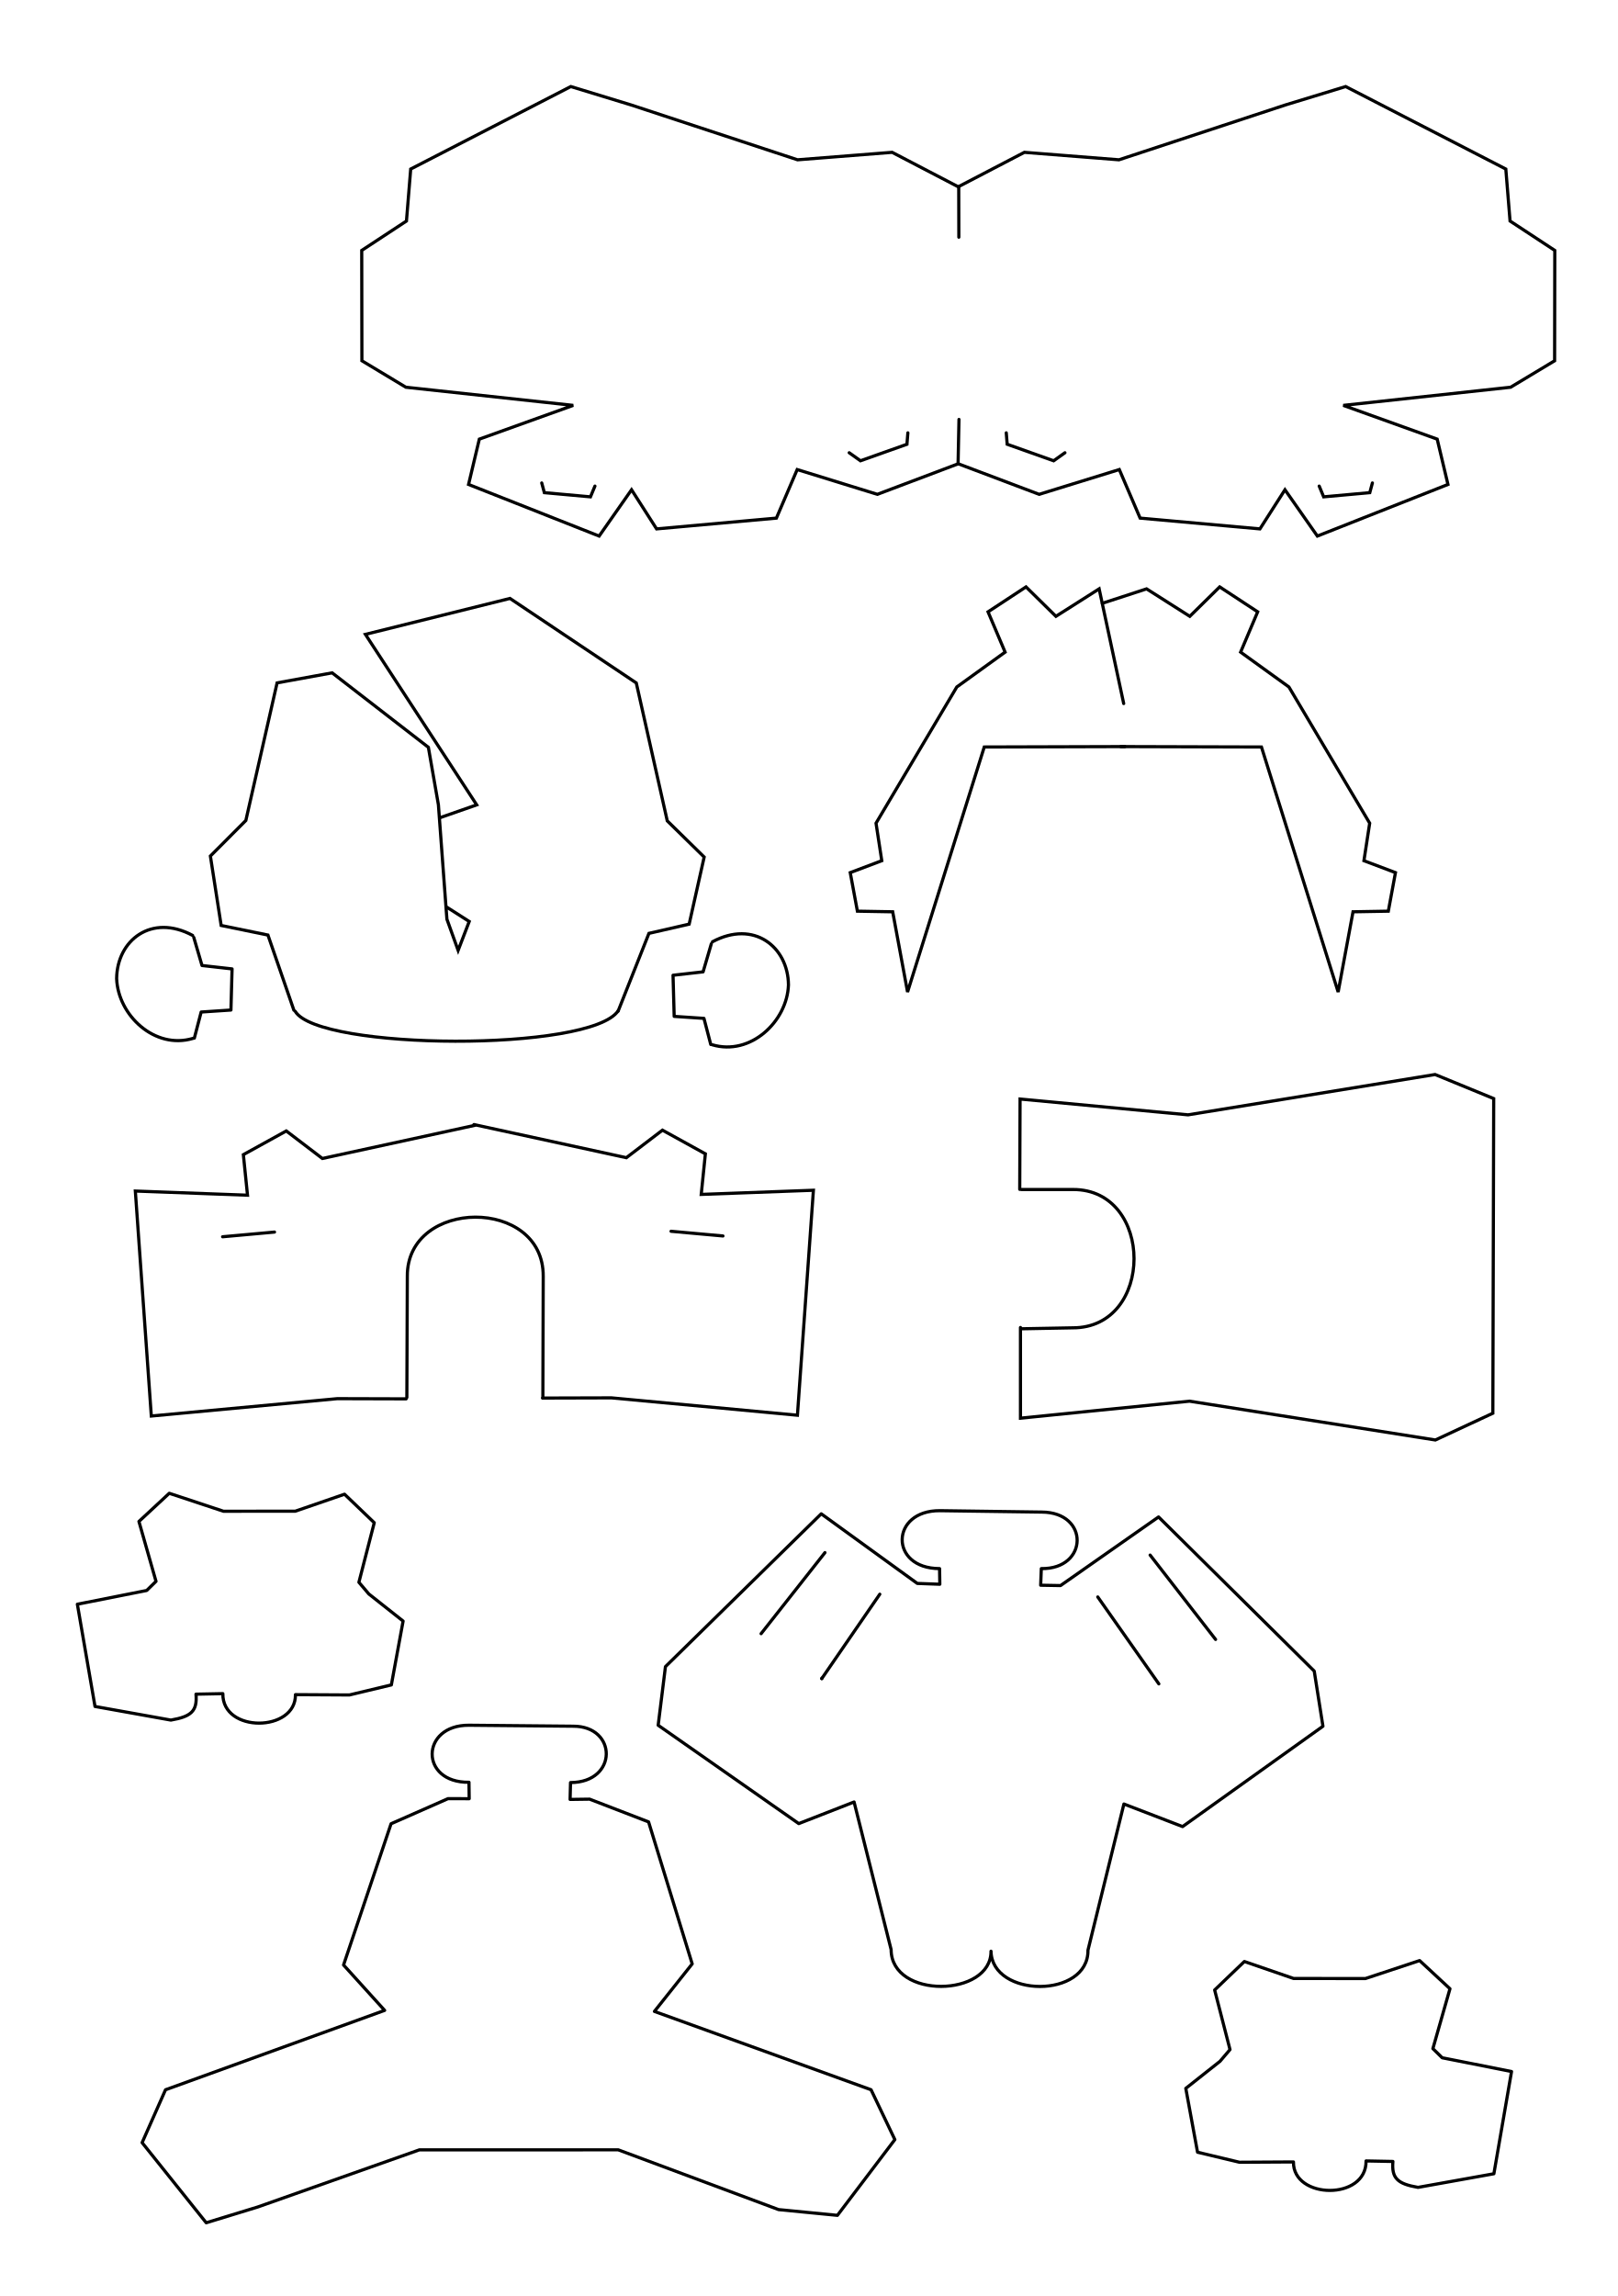
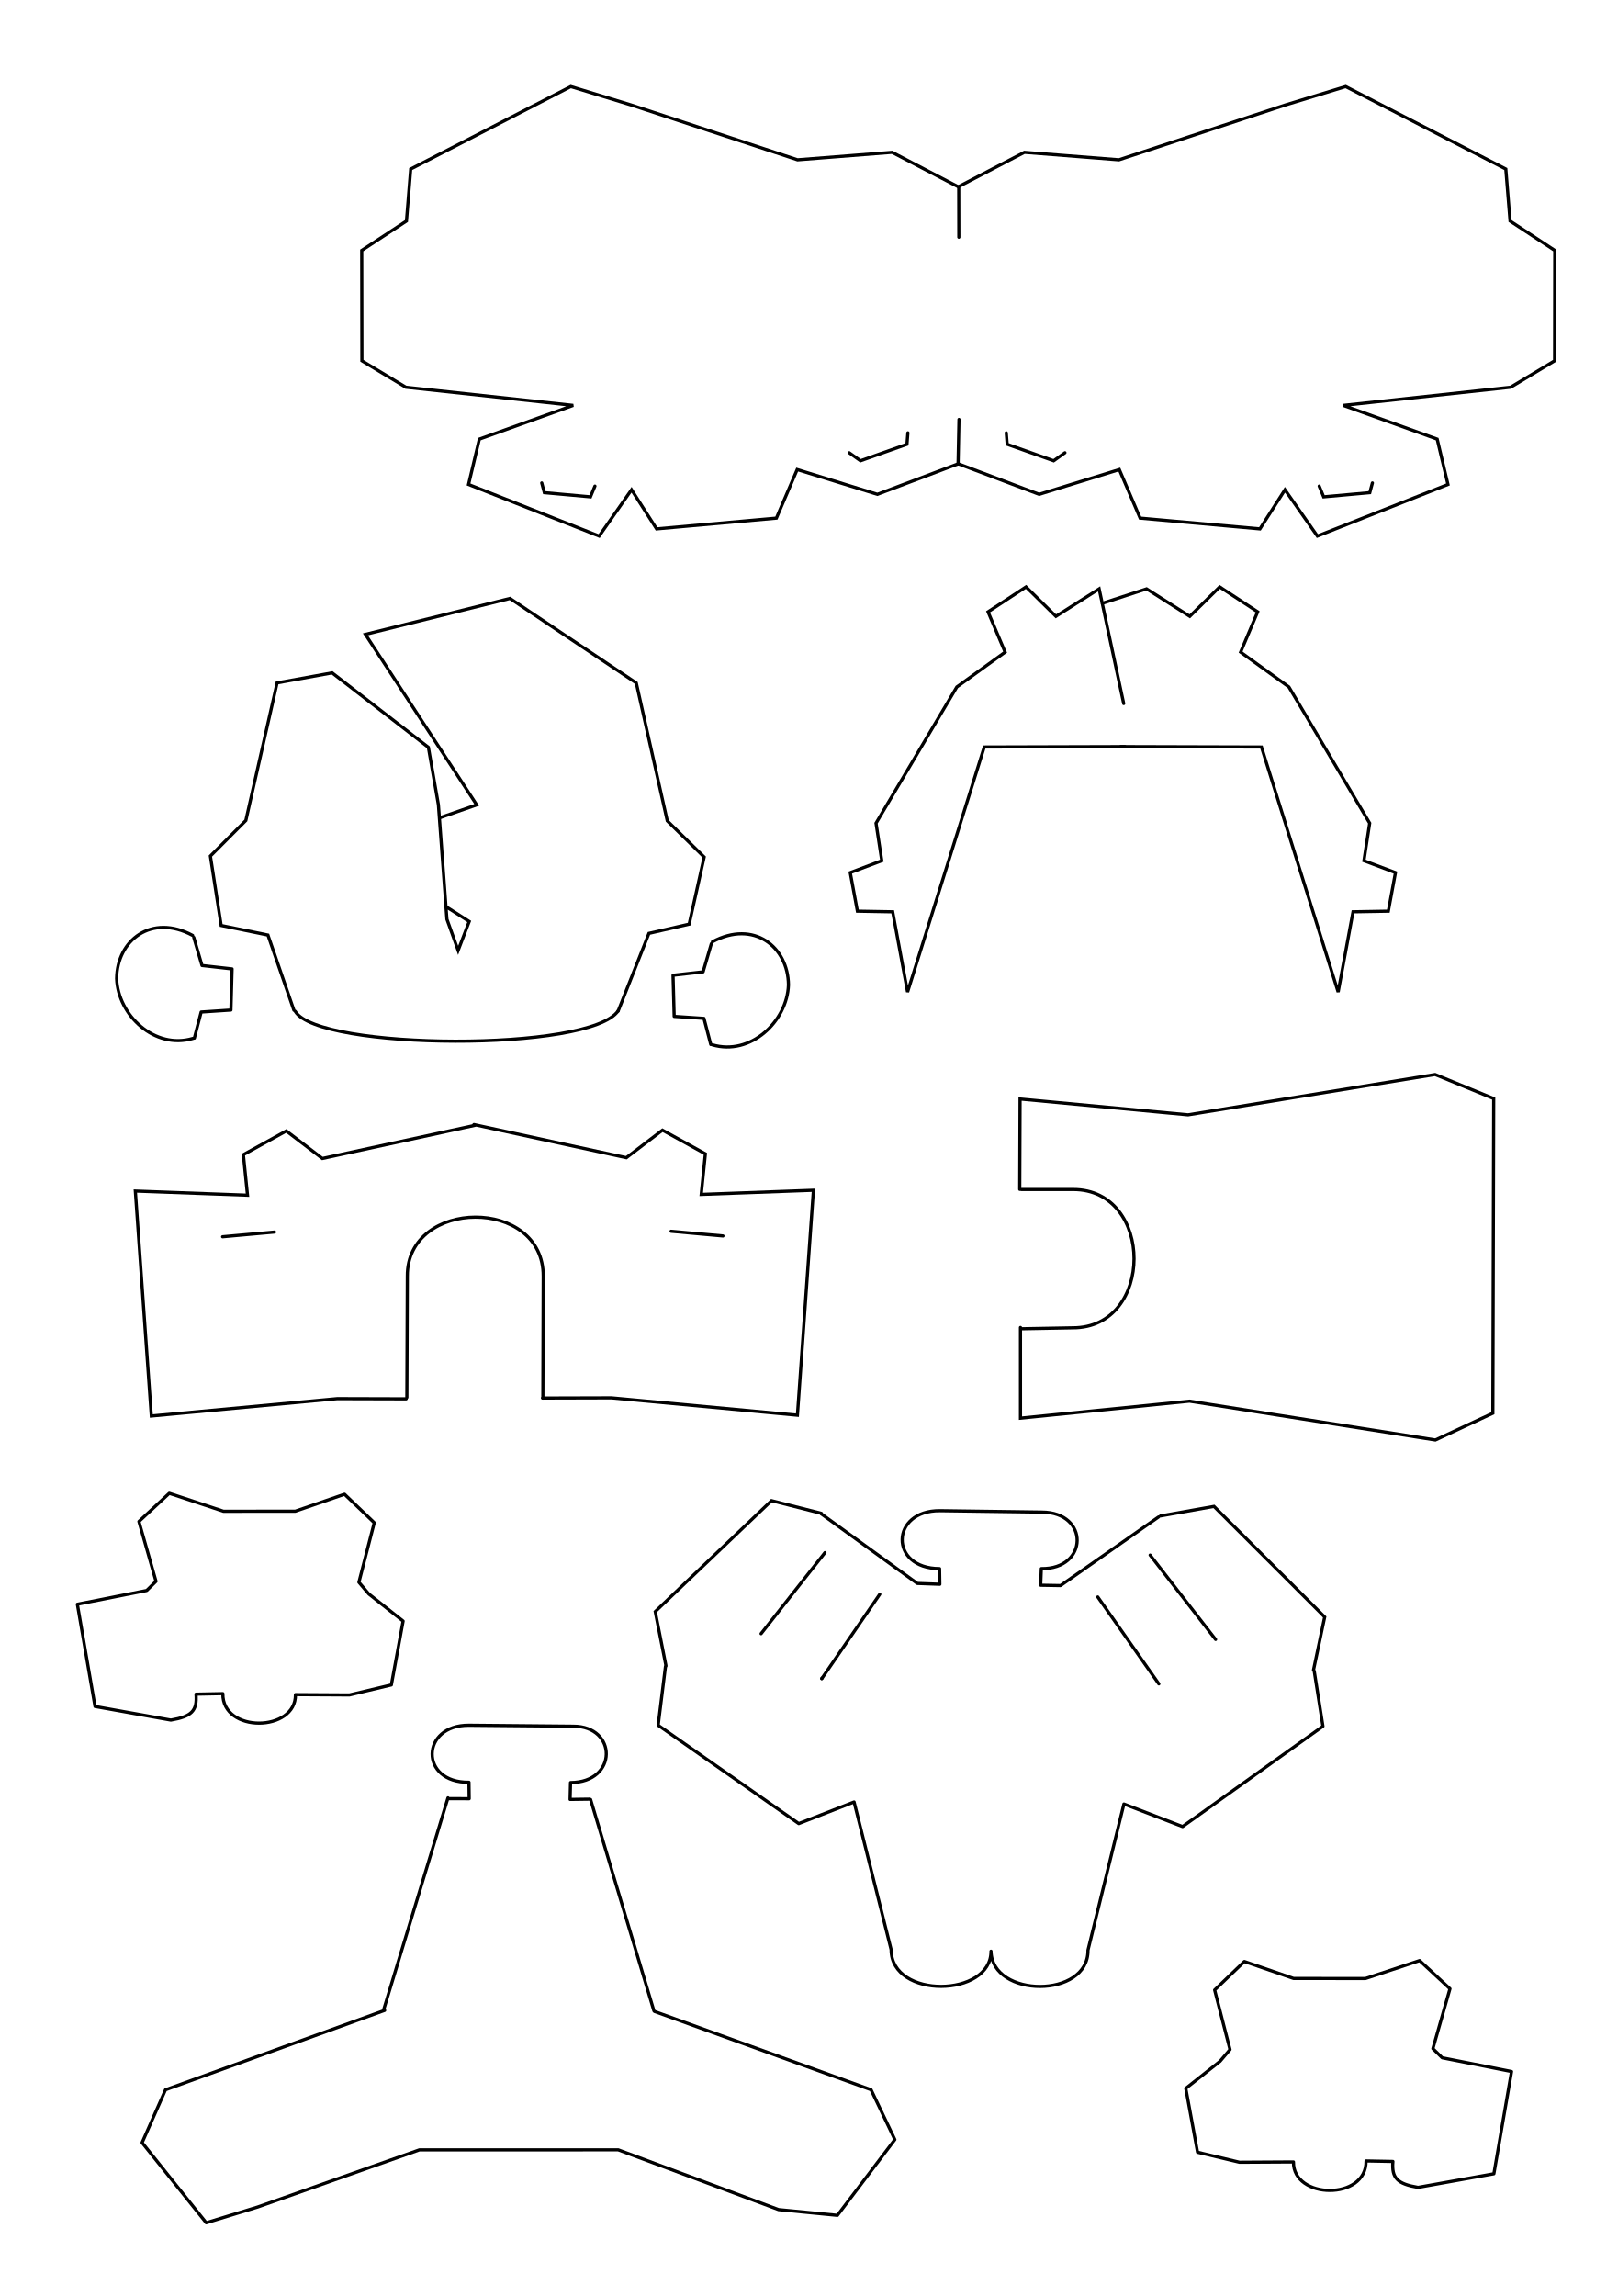
<svg xmlns="http://www.w3.org/2000/svg" width="489.36" height="694.56" viewBox="0.00 0.00 2039.00 2894.00">
  <g stroke-linecap="round" id="line">
    <path d="M1206.98,584.95 L1106.02,623.08 L1004.97,591.85 L978.74,653.06 L827.70,666.64 L796.15,617.32 L755.29,675.69 L590.67,610.63 L604.25,553.50 L722.60,510.96 L511.65,488.08 L456.22,454.73 L456.00,315.66 L512.39,278.59 L517.74,213.06 L719.60,109.08 L795.65,132.31 L1005.41,201.42 L1124.64,192.00 L1207.28,235.07" fill="none" stroke="rgb(0, 0, 0)" stroke-width="4.00" stroke-opacity="1.00" stroke-linejoin="miter" />
    <path d="M1209.02,584.95 L1309.98,623.08 L1411.03,591.85 L1437.26,653.06 L1588.30,666.64 L1619.85,617.32 L1660.71,675.69 L1825.33,610.63 L1811.75,553.50 L1693.40,510.96 L1904.35,488.08 L1959.78,454.73 L1960.00,315.66 L1903.61,278.59 L1898.26,213.06 L1696.40,109.08 L1620.35,132.31 L1410.59,201.42 L1291.36,192.00 L1208.72,235.07" fill="none" stroke="rgb(0, 0, 0)" stroke-width="4.00" stroke-opacity="1.00" stroke-linejoin="miter" />
    <path d="M1208.60,236.20 L1208.74,298.97" fill="none" stroke="rgb(0, 0, 0)" stroke-width="4.00" stroke-opacity="1.00" stroke-linejoin="miter" />
    <path d="M1208.91,528.68 L1207.77,584.75" fill="none" stroke="rgb(0, 0, 0)" stroke-width="4.00" stroke-opacity="1.00" stroke-linejoin="miter" />
    <path d="M682.92,608.75 L686.22,620.97 L744.36,626.25 L749.98,612.71" fill="none" stroke="rgb(0, 0, 0)" stroke-width="4.00" stroke-opacity="1.00" stroke-linejoin="miter" />
    <path d="M1070.53,570.67 L1084.74,580.79 L1143.32,559.97 L1144.48,545.57" fill="none" stroke="rgb(0, 0, 0)" stroke-width="4.00" stroke-opacity="1.00" stroke-linejoin="miter" />
    <path d="M1730.08,608.75 L1726.78,620.97 L1668.64,626.25 L1663.02,612.71" fill="none" stroke="rgb(0, 0, 0)" stroke-width="4.00" stroke-opacity="1.00" stroke-linejoin="miter" />
    <path d="M1342.47,570.67 L1328.26,580.79 L1269.68,559.97 L1268.52,545.57" fill="none" stroke="rgb(0, 0, 0)" stroke-width="4.00" stroke-opacity="1.00" stroke-linejoin="miter" />
    <path d="M845.94,1551.96 L911.38,1557.88" fill="none" stroke="rgb(0, 0, 0)" stroke-width="4.00" stroke-opacity="1.00" stroke-linejoin="round" />
    <path d="M597.44,1417.43 L789.59,1459.22 L835.11,1424.52 L889.21,1454.37 L883.99,1505.49 L1025.40,1500.26 L1005.25,1783.83 L770.82,1761.94 L684.00,1762.19" fill="none" stroke="rgb(0, 0, 0)" stroke-width="4.00" stroke-opacity="1.00" stroke-linejoin="miter" />
    <path d="M598.56,1418.43 L406.41,1460.22 L360.89,1425.52 L306.79,1455.37 L312.01,1506.49 L170.60,1501.26 L190.75,1784.83 L425.18,1762.94 L512.00,1763.19" fill="none" stroke="rgb(0, 0, 0)" stroke-width="4.00" stroke-opacity="1.00" stroke-linejoin="miter" />
    <path d="M512.89,1761.47 C512.89,1761.47 513.48,1608.46 513.48,1608.46 C513.08,1510.02 685.47,1508.67 684.80,1608.78 C684.80,1608.78 684.35,1762.25 684.35,1762.25" fill="none" stroke="rgb(0, 0, 0)" stroke-width="4.00" stroke-opacity="1.00" stroke-linejoin="round" />
    <path d="M346.06,1552.96 L280.62,1558.88" fill="none" stroke="rgb(0, 0, 0)" stroke-width="4.00" stroke-opacity="1.00" stroke-linejoin="round" />
    <path d="M1418.13,941.03 L1240.78,941.55 L1144.09,1250.39 L1125.35,1149.27 L1080.85,1148.49 L1071.84,1099.89 L1111.59,1084.88 L1104.34,1037.59 L1206.17,865.90 L1267.05,821.98 L1245.55,771.20 L1293.43,739.76 L1331.12,776.86 L1385.60,742.24 L1416.56,886.78" fill="none" stroke="rgb(0, 0, 0)" stroke-width="4.00" stroke-opacity="1.00" stroke-linejoin="miter" />
    <path d="M1412.87,941.03 L1590.22,941.55 L1686.91,1250.39 L1705.65,1149.27 L1750.15,1148.49 L1759.16,1099.89 L1719.41,1084.88 L1726.66,1037.59 L1624.83,865.90 L1563.95,821.98 L1585.45,771.20 L1537.57,739.76 L1499.88,776.86 L1445.40,742.24 L1389.61,760.44" fill="none" stroke="rgb(0, 0, 0)" stroke-width="4.00" stroke-opacity="1.00" stroke-linejoin="miter" />
    <path d="M1285.51,1499.13 L1285.92,1385.27 L1497.69,1405.20 L1809.11,1354.37 L1883.00,1384.71 L1881.92,1781.30 L1809.46,1815.03 L1499.51,1766.12 L1286.44,1787.54 L1286.43,1673.24" fill="none" stroke="rgb(0, 0, 0)" stroke-width="4.00" stroke-opacity="1.00" stroke-linejoin="miter" />
    <path d="M1287.63,1499.32 C1287.63,1499.32 1352.66,1499.32 1352.66,1499.32 C1455.16,1499.04 1455.51,1674.17 1352.05,1673.67 C1352.05,1673.67 1287.01,1674.88 1287.01,1674.88" fill="none" stroke="rgb(0, 0, 0)" stroke-width="4.00" stroke-opacity="1.00" stroke-linejoin="round" />
    <path d="M281.70,1904.86 C281.70,1904.86 213.39,1882.22 213.39,1882.22 C213.39,1882.22 175.14,1917.74 175.14,1917.74 C175.14,1917.74 196.67,1993.20 196.67,1993.20 C196.67,1993.20 184.93,2004.72 184.93,2004.72 C184.93,2004.72 97.52,2022.05 97.52,2022.05 C97.52,2022.05 119.77,2150.92 119.77,2150.92 C119.77,2150.92 215.41,2168.09 215.41,2168.09 C241.30,2163.67 248.85,2156.57 247.08,2135.42 C247.08,2135.42 280.92,2134.76 280.92,2134.76 C280.19,2184.87 373.15,2183.33 372.44,2136.02 C372.44,2136.02 440.47,2136.42 440.47,2136.42 C440.47,2136.42 493.35,2123.77 493.35,2123.77 C493.35,2123.77 508.16,2043.30 508.16,2043.30 C508.16,2043.30 465.01,2009.17 465.01,2009.17 C465.01,2009.17 452.43,1994.39 452.43,1994.39 C452.43,1994.39 471.79,1919.30 471.79,1919.30 C471.79,1919.30 434.32,1883.39 434.32,1883.39 C434.32,1883.39 372.26,1904.78 372.26,1904.78 C372.26,1904.78 281.70,1904.86 281.70,1904.86 Z" fill="none" stroke="rgb(0, 0, 0)" stroke-width="4.00" stroke-opacity="1.00" stroke-linejoin="round" />
    <path d="M1721.30,2493.86 C1721.30,2493.86 1789.61,2471.22 1789.61,2471.22 C1789.61,2471.22 1827.86,2506.74 1827.86,2506.74 C1827.86,2506.74 1806.33,2582.20 1806.33,2582.20 C1806.33,2582.20 1818.07,2593.72 1818.07,2593.72 C1818.07,2593.72 1905.48,2611.05 1905.48,2611.05 C1905.48,2611.05 1883.23,2739.92 1883.23,2739.92 C1883.23,2739.92 1787.59,2757.09 1787.59,2757.09 C1761.70,2752.67 1754.15,2745.57 1755.92,2724.42 C1755.92,2724.42 1722.08,2723.76 1722.08,2723.76 C1722.81,2773.87 1629.85,2772.33 1630.56,2725.02 C1630.56,2725.02 1562.53,2725.42 1562.53,2725.42 C1562.53,2725.42 1509.65,2712.77 1509.65,2712.77 C1509.65,2712.77 1494.84,2632.30 1494.84,2632.30 C1494.84,2632.30 1537.99,2598.17 1537.99,2598.17 C1537.99,2598.17 1550.57,2583.39 1550.57,2583.39 C1550.57,2583.39 1531.21,2508.30 1531.21,2508.30 C1531.21,2508.30 1568.68,2472.39 1568.68,2472.39 C1568.68,2472.39 1630.74,2493.78 1630.74,2493.78 C1630.74,2493.78 1721.30,2493.86 1721.30,2493.86 Z" fill="none" stroke="rgb(0, 0, 0)" stroke-width="4.00" stroke-opacity="1.00" stroke-linejoin="round" />
-     <path d="M591.21,2246.48 C591.21,2246.48 591.46,2267.18 591.46,2267.18 C591.46,2267.18 564.79,2267.10 564.79,2267.10 C564.79,2267.10 492.99,2298.75 492.99,2298.75 C492.99,2298.75 433.09,2476.78 433.09,2476.78 C433.09,2476.78 484.89,2533.99 484.89,2533.99 C484.89,2533.99 208.64,2634.07 208.64,2634.07 C208.64,2634.07 179.15,2700.70 179.15,2700.70 C179.15,2700.70 259.96,2801.70 259.96,2801.70 C259.96,2801.70 324.95,2781.80 324.95,2781.80 C324.95,2781.80 528.70,2709.78 528.70,2709.78 C528.70,2709.78 779.35,2709.75 779.35,2709.75 C779.35,2709.75 981.51,2785.09 981.51,2785.09 C981.51,2785.09 1055.66,2792.34 1055.66,2792.34 C1055.66,2792.34 1128.07,2696.85 1128.07,2696.85 C1128.07,2696.85 1098.08,2634.03 1098.08,2634.03 C1098.08,2634.03 824.97,2535.30 824.97,2535.30 C824.97,2535.30 872.59,2475.38 872.59,2475.38 C872.59,2475.38 817.61,2296.41 817.61,2296.41 C817.61,2296.41 743.27,2267.75 743.27,2267.75 C743.27,2267.75 718.68,2268.09 718.68,2268.09 C718.68,2268.09 719.22,2246.85 719.22,2246.85 C779.11,2246.59 778.39,2175.61 722.51,2175.80 C722.51,2175.80 591.20,2174.58 591.20,2174.58 C530.04,2174.18 528.59,2247.22 591.21,2246.48 Z" fill="none" stroke="rgb(0, 0, 0)" stroke-width="4.00" stroke-opacity="1.00" stroke-linejoin="round" />
+     <path d="M591.21,2246.48 C591.21,2246.48 591.46,2267.18 591.46,2267.18 C591.46,2267.18 564.79,2267.10 564.79,2267.10 C564.79,2267.10 564.72,2266.12 564.72,2266.12 C564.72,2266.12 483.74,2532.87 483.74,2532.87 C483.74,2532.87 484.89,2533.99 484.89,2533.99 C484.89,2533.99 208.64,2634.07 208.64,2634.07 C208.64,2634.07 179.15,2700.70 179.15,2700.70 C179.15,2700.70 259.96,2801.70 259.96,2801.70 C259.96,2801.70 324.95,2781.80 324.95,2781.80 C324.95,2781.80 528.70,2709.78 528.70,2709.78 C528.70,2709.78 779.35,2709.75 779.35,2709.75 C779.35,2709.75 981.51,2785.09 981.51,2785.09 C981.51,2785.09 1055.66,2792.34 1055.66,2792.34 C1055.66,2792.34 1128.07,2696.85 1128.07,2696.85 C1128.07,2696.85 1098.08,2634.03 1098.08,2634.03 C1098.08,2634.03 824.97,2535.30 824.97,2535.30 C824.97,2535.30 824.32,2534.53 824.32,2534.53 C824.32,2534.53 744.52,2268.20 744.52,2268.20 C744.52,2268.20 743.27,2267.75 743.27,2267.75 C743.27,2267.75 718.68,2268.09 718.68,2268.09 C718.68,2268.09 719.22,2246.85 719.22,2246.85 C779.11,2246.59 778.39,2175.61 722.51,2175.80 C722.51,2175.80 591.20,2174.58 591.20,2174.58 C530.04,2174.18 528.59,2247.22 591.21,2246.48 Z" fill="none" stroke="rgb(0, 0, 0)" stroke-width="4.00" stroke-opacity="1.00" stroke-linejoin="round" />
    <path d="M1039.94,1956.99 L959.46,2059.16" fill="none" stroke="rgb(0, 0, 0)" stroke-width="4.00" stroke-opacity="1.00" stroke-linejoin="round" />
    <path d="M1109.09,2009.42 L1035.89,2115.86" fill="none" stroke="rgb(0, 0, 0)" stroke-width="4.00" stroke-opacity="1.00" stroke-linejoin="round" />
    <path d="M1035.97,2115.65 L1036.13,2115.21" fill="none" stroke="rgb(0, 0, 0)" stroke-width="4.00" stroke-opacity="1.00" stroke-linejoin="round" />
    <path d="M1383.87,2012.89 L1460.85,2122.45" fill="none" stroke="rgb(0, 0, 0)" stroke-width="4.00" stroke-opacity="1.00" stroke-linejoin="round" />
    <path d="M1449.88,1960.11 L1532.39,2066.44" fill="none" stroke="rgb(0, 0, 0)" stroke-width="4.00" stroke-opacity="1.00" stroke-linejoin="round" />
-     <path d="M1184.76,1996.87 C1184.76,1996.87 1156.35,1995.83 1156.35,1995.83 C1156.35,1995.83 1035.28,1908.09 1035.28,1908.09 C1035.28,1908.09 838.88,2100.71 838.88,2100.71 C838.88,2100.71 829.71,2174.61 829.71,2174.61 C829.71,2174.61 1006.93,2298.55 1006.93,2298.55 C1006.93,2298.55 1076.67,2271.32 1076.67,2271.32 C1076.67,2271.32 1123.37,2457.38 1123.37,2457.38 C1123.58,2520.26 1249.72,2517.47 1249.28,2459.42 C1250.57,2518.48 1372.27,2519.23 1371.51,2458.15 C1371.51,2458.15 1416.83,2273.87 1416.83,2273.87 C1416.83,2273.87 1490.81,2302.33 1490.81,2302.33 C1490.81,2302.33 1667.73,2175.86 1667.73,2175.86 C1667.73,2175.86 1656.75,2106.33 1656.75,2106.33 C1656.75,2106.33 1460.51,1912.05 1460.51,1912.05 C1460.51,1912.05 1336.93,1998.54 1336.93,1998.54 C1336.93,1998.54 1311.90,1998.10 1311.90,1998.10 C1311.90,1998.10 1312.70,1977.15 1312.70,1977.15 C1372.05,1978.06 1373.65,1906.09 1313.21,1905.90 C1313.21,1905.90 1185.00,1904.14 1185.00,1904.14 C1122.30,1903.62 1120.71,1976.99 1184.45,1977.15 C1184.45,1977.15 1184.76,1996.87 1184.76,1996.87 Z" fill="none" stroke="rgb(0, 0, 0)" stroke-width="4.00" stroke-opacity="1.00" stroke-linejoin="round" />
+     <path d="M839.39,2100.21 C839.05,2100.55 838.88,2100.71 838.88,2100.71 C838.88,2100.71 829.71,2174.61 829.71,2174.61 C829.71,2174.61 1006.93,2298.55 1006.93,2298.55 C1006.93,2298.55 1076.67,2271.32 1076.67,2271.32 C1076.67,2271.32 1123.37,2457.38 1123.37,2457.38 C1123.58,2520.26 1249.72,2517.47 1249.28,2459.42 C1250.57,2518.48 1372.27,2519.23 1371.51,2458.15 C1371.51,2458.15 1416.83,2273.87 1416.83,2273.87 C1416.83,2273.87 1490.81,2302.33 1490.81,2302.33 C1490.81,2302.33 1667.73,2175.86 1667.73,2175.86 C1667.73,2175.86 1656.75,2106.33 1656.75,2106.33 C1656.75,2106.33 1656.67,2106.25 1656.51,2106.09" fill="none" stroke="rgb(0, 0, 0)" stroke-width="4.00" stroke-opacity="1.00" stroke-linejoin="round" />
+     <path d="M1460.51,1912.05 C1460.51,1912.05 1336.93,1998.54 1336.93,1998.54 C1336.93,1998.54 1311.90,1998.10 1311.90,1998.10 C1311.90,1998.10 1312.70,1977.15 1312.70,1977.15 C1372.05,1978.06 1373.65,1906.09 1313.21,1905.90 C1313.21,1905.90 1185.00,1904.14 1185.00,1904.14 C1122.30,1903.62 1120.71,1976.99 1184.45,1977.15 C1184.45,1977.15 1184.76,1996.87 1184.76,1996.87 C1184.76,1996.87 1156.35,1995.83 1156.35,1995.83 C1156.35,1995.83 1035.28,1908.09 1035.28,1908.09" fill="none" stroke="rgb(0, 0, 0)" stroke-width="4.00" stroke-opacity="1.00" stroke-linejoin="round" />
    <path d="M370.48,1273.31 L337.76,1178.59 L278.80,1166.50 L265.22,1079.02 L309.91,1034.19 L349.31,860.74 L418.72,848.10 L540.02,941.95 L552.66,1014.37 L562.23,1143.48 L563.39,1158.63 L577.53,1197.89 L591.51,1161.48 L562.76,1143.13" fill="none" stroke="rgb(0, 0, 0)" stroke-width="4.00" stroke-opacity="1.00" stroke-linejoin="miter" />
    <path d="M554.17,1030.83 L600.94,1014.50 L460.64,799.59 L642.88,754.30 L802.11,860.83 L841.17,1034.66 L887.69,1080.27 L868.78,1164.82 L818.06,1176.46 L779.22,1274.51" fill="none" stroke="rgb(0, 0, 0)" stroke-width="4.00" stroke-opacity="1.00" stroke-linejoin="miter" />
    <path d="M372.14,1274.70 C401.23,1324.00 745.18,1326.17 779.37,1273.91" fill="none" stroke="rgb(0, 0, 0)" stroke-width="4.00" stroke-opacity="1.00" stroke-linejoin="round" />
    <path d="M896.71,1189.58 C896.71,1189.58 886.34,1224.97 886.34,1224.97 C886.34,1224.97 848.45,1229.26 848.45,1229.26 C848.45,1229.26 849.88,1281.10 849.88,1281.10 C849.88,1281.10 887.42,1283.61 887.42,1283.61 C887.42,1283.61 896.00,1316.50 896.00,1316.50" fill="none" stroke="rgb(0, 0, 0)" stroke-width="4.00" stroke-opacity="1.00" stroke-linejoin="round" />
    <path d="M898.14,1187.07 C950.16,1159.07 993.48,1193.27 993.96,1241.42 C992.29,1287.66 946.01,1331.29 897.78,1316.86" fill="none" stroke="rgb(0, 0, 0)" stroke-width="4.00" stroke-opacity="1.00" stroke-linejoin="round" />
    <path d="M244.29,1181.58 C244.29,1181.58 254.66,1216.97 254.66,1216.97 C254.66,1216.97 292.55,1221.26 292.55,1221.26 C292.55,1221.26 291.12,1273.10 291.12,1273.10 C291.12,1273.10 253.58,1275.61 253.58,1275.61 C253.58,1275.61 245.00,1308.50 245.00,1308.50" fill="none" stroke="rgb(0, 0, 0)" stroke-width="4.00" stroke-opacity="1.00" stroke-linejoin="round" />
    <path d="M242.86,1179.07 C190.84,1151.07 147.52,1185.27 147.04,1233.42 C148.71,1279.66 194.99,1323.29 243.22,1308.86" fill="none" stroke="rgb(0, 0, 0)" stroke-width="4.00" stroke-opacity="1.00" stroke-linejoin="round" />
+     <path d="M1462.94,1910.75 L1530.40,1898.73 L1669.95,2038.15 L1655.82,2105.08" fill="none" stroke="rgb(0, 0, 0)" stroke-width="4.00" stroke-opacity="1.00" stroke-linejoin="miter" />
+     <path d="M839.34,2098.77 L826.01,2031.33 L972.59,1891.49 L1035.38,1907.46" fill="none" stroke="rgb(0, 0, 0)" stroke-width="4.00" stroke-opacity="1.00" stroke-linejoin="miter" />
  </g>
</svg>
